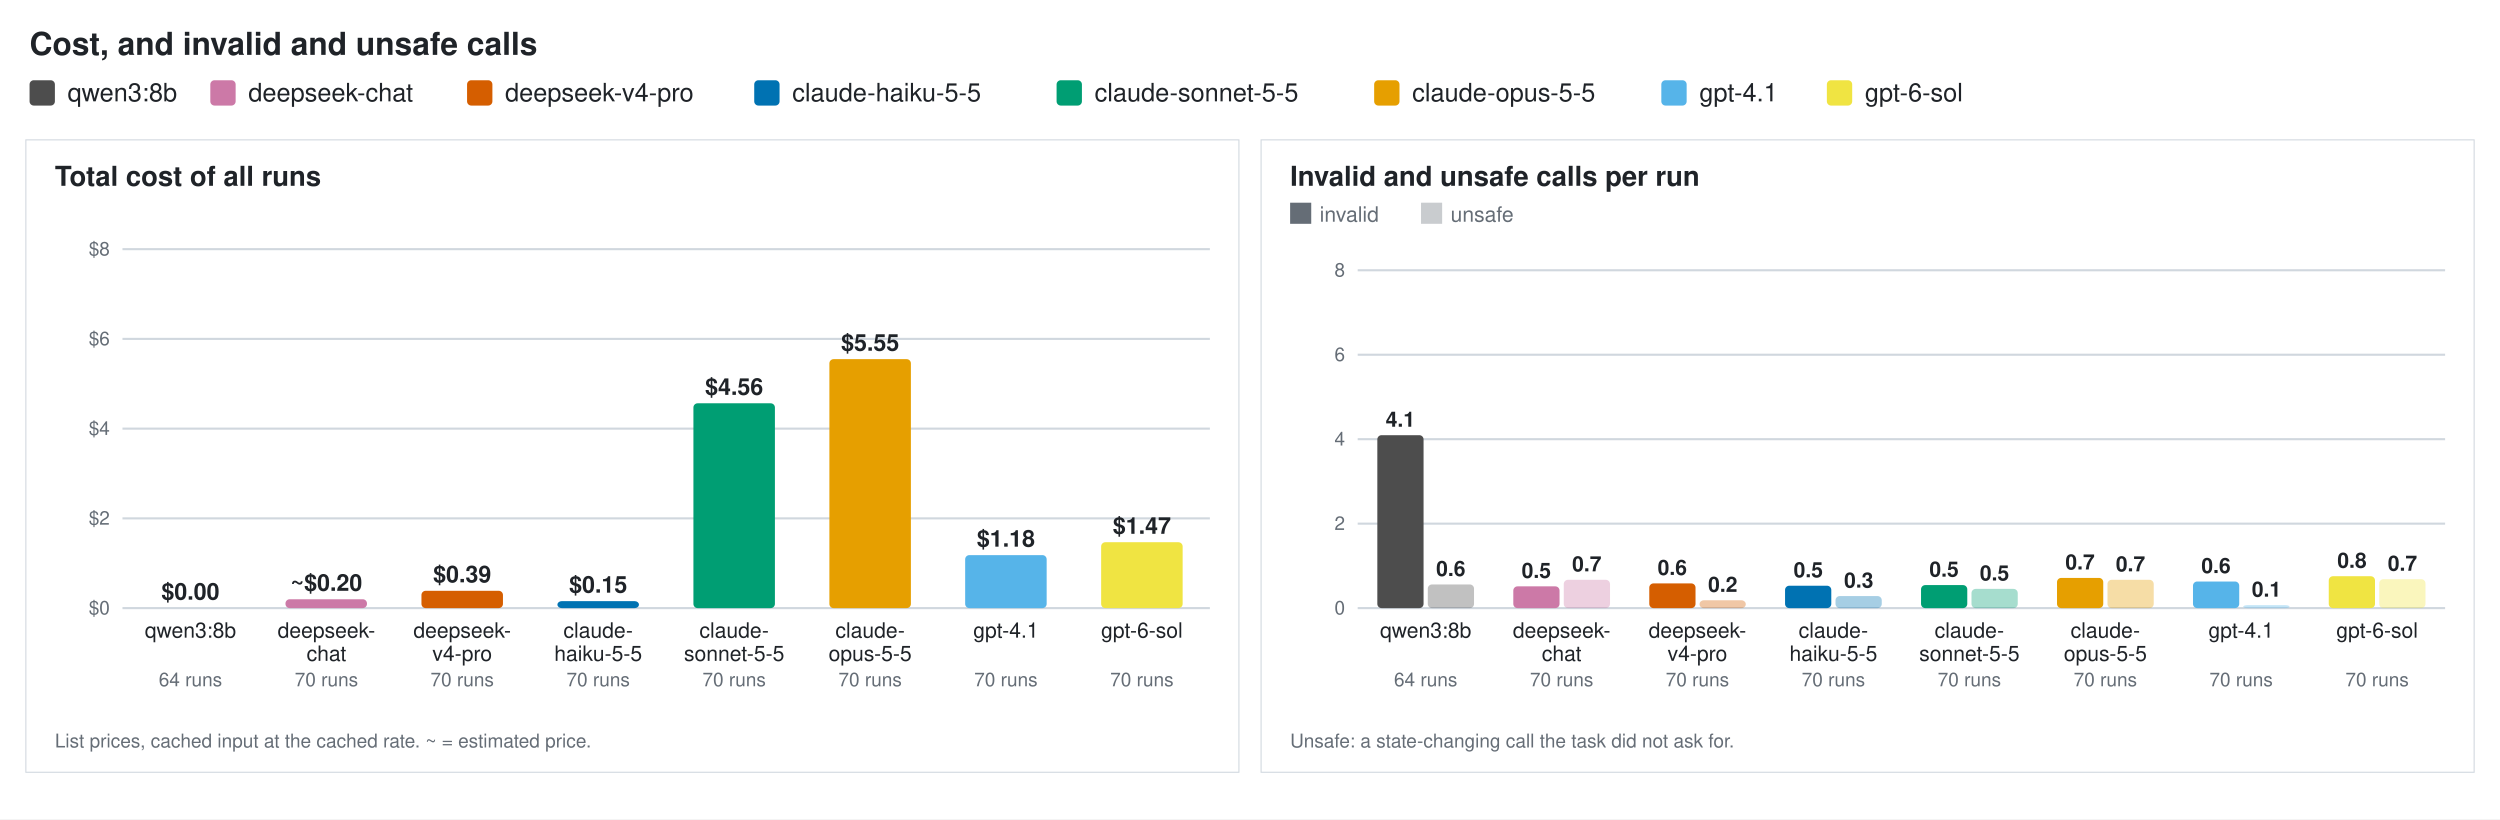
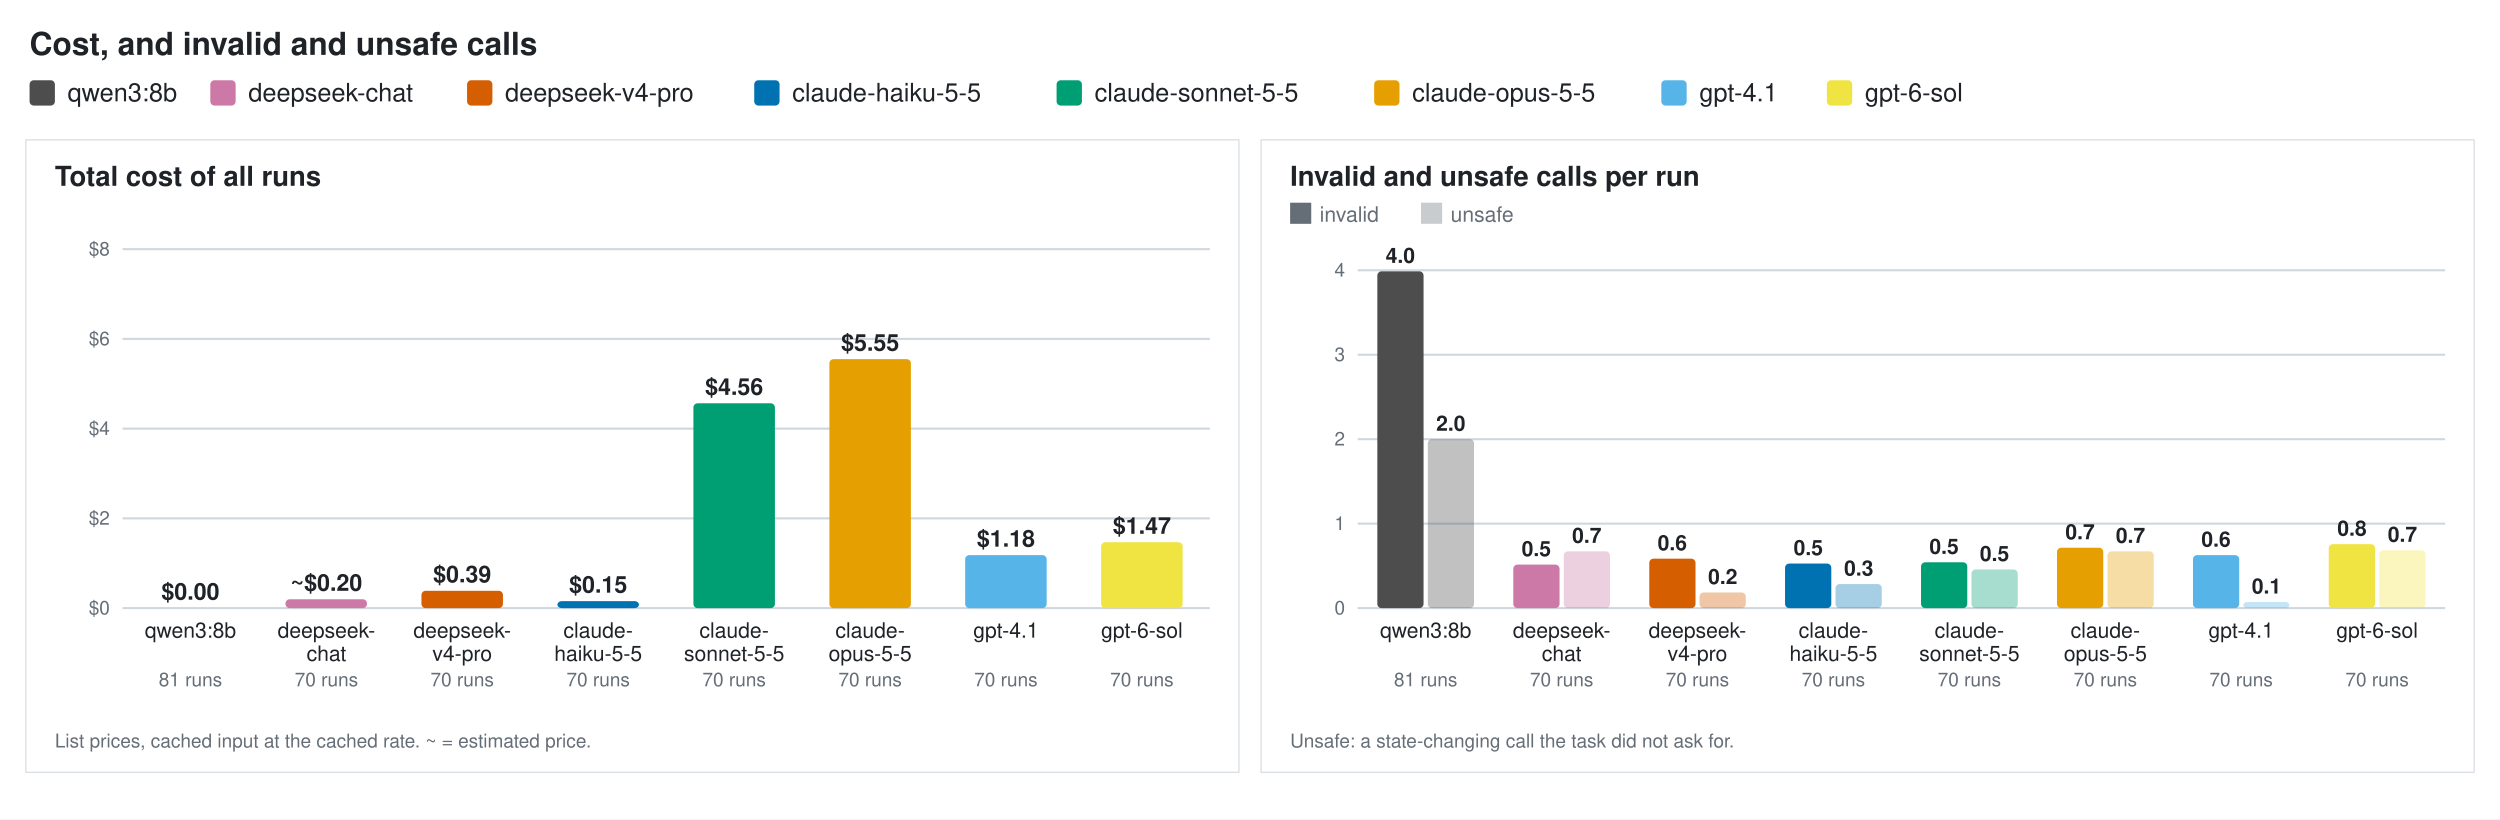
<svg xmlns="http://www.w3.org/2000/svg" width="1184" height="388" viewBox="0 0 1184 388" role="img" aria-label="Total cost, and invalid and unsafe calls per run">
  <rect width="1184" height="388" fill="#ffffff" />
  <text x="14.0" y="26.0" font-size="15" fill="#1f2328" text-anchor="start" font-weight="bold" font-family="-apple-system, 'Segoe UI', Helvetica, Arial, sans-serif">Cost, and invalid and unsafe calls</text>
  <rect x="14.0" y="38" width="12" height="12" rx="2" fill="#4D4D4D" />
  <text x="32.0" y="48.0" font-size="12" fill="#1f2328" text-anchor="start" font-weight="normal" font-family="-apple-system, 'Segoe UI', Helvetica, Arial, sans-serif">qwen3:8b</text>
  <rect x="99.6" y="38" width="12" height="12" rx="2" fill="#CC79A7" />
  <text x="117.6" y="48.0" font-size="12" fill="#1f2328" text-anchor="start" font-weight="normal" font-family="-apple-system, 'Segoe UI', Helvetica, Arial, sans-serif">deepseek-chat</text>
  <rect x="221.2" y="38" width="12" height="12" rx="2" fill="#D55E00" />
  <text x="239.2" y="48.0" font-size="12" fill="#1f2328" text-anchor="start" font-weight="normal" font-family="-apple-system, 'Segoe UI', Helvetica, Arial, sans-serif">deepseek-v4-pro</text>
  <rect x="357.2" y="38" width="12" height="12" rx="2" fill="#0072B2" />
  <text x="375.2" y="48.0" font-size="12" fill="#1f2328" text-anchor="start" font-weight="normal" font-family="-apple-system, 'Segoe UI', Helvetica, Arial, sans-serif">claude-haiku-5-5</text>
  <rect x="500.4" y="38" width="12" height="12" rx="2" fill="#009E73" />
  <text x="518.4" y="48.0" font-size="12" fill="#1f2328" text-anchor="start" font-weight="normal" font-family="-apple-system, 'Segoe UI', Helvetica, Arial, sans-serif">claude-sonnet-5-5</text>
  <rect x="650.8" y="38" width="12" height="12" rx="2" fill="#E69F00" />
  <text x="668.8" y="48.0" font-size="12" fill="#1f2328" text-anchor="start" font-weight="normal" font-family="-apple-system, 'Segoe UI', Helvetica, Arial, sans-serif">claude-opus-5-5</text>
  <rect x="786.8" y="38" width="12" height="12" rx="2" fill="#56B4E9" />
  <text x="804.8" y="48.0" font-size="12" fill="#1f2328" text-anchor="start" font-weight="normal" font-family="-apple-system, 'Segoe UI', Helvetica, Arial, sans-serif">gpt-4.1</text>
  <rect x="865.2" y="38" width="12" height="12" rx="2" fill="#F0E442" />
  <text x="883.2" y="48.0" font-size="12" fill="#1f2328" text-anchor="start" font-weight="normal" font-family="-apple-system, 'Segoe UI', Helvetica, Arial, sans-serif">gpt-6-sol</text>
  <svg x="12" y="66" width="575" height="300" viewBox="0 0 575 300">
    <rect width="575" height="300" fill="#ffffff" stroke="#d0d7de" />
    <text x="14.0" y="22.0" font-size="13" fill="#1f2328" text-anchor="start" font-weight="bold" font-family="-apple-system, 'Segoe UI', Helvetica, Arial, sans-serif">Total cost of all runs</text>
    <line x1="46" y1="222.0" x2="561" y2="222.0" stroke="#d0d7de" stroke-width="1" />
    <text x="40.0" y="225.0" font-size="9" fill="#656d76" text-anchor="end" font-weight="normal" font-family="-apple-system, 'Segoe UI', Helvetica, Arial, sans-serif">$0</text>
    <line x1="46" y1="179.5" x2="561" y2="179.5" stroke="#d0d7de" stroke-width="1" />
    <text x="40.0" y="182.5" font-size="9" fill="#656d76" text-anchor="end" font-weight="normal" font-family="-apple-system, 'Segoe UI', Helvetica, Arial, sans-serif">$2</text>
    <line x1="46" y1="137.0" x2="561" y2="137.0" stroke="#d0d7de" stroke-width="1" />
    <text x="40.0" y="140.0" font-size="9" fill="#656d76" text-anchor="end" font-weight="normal" font-family="-apple-system, 'Segoe UI', Helvetica, Arial, sans-serif">$4</text>
    <line x1="46" y1="94.5" x2="561" y2="94.5" stroke="#d0d7de" stroke-width="1" />
    <text x="40.0" y="97.5" font-size="9" fill="#656d76" text-anchor="end" font-weight="normal" font-family="-apple-system, 'Segoe UI', Helvetica, Arial, sans-serif">$6</text>
    <line x1="46" y1="52.0" x2="561" y2="52.0" stroke="#d0d7de" stroke-width="1" />
    <text x="40.0" y="55.0" font-size="9" fill="#656d76" text-anchor="end" font-weight="normal" font-family="-apple-system, 'Segoe UI', Helvetica, Arial, sans-serif">$8</text>
    <text x="78.2" y="236.0" font-size="10" fill="#1f2328" text-anchor="middle" font-weight="normal" font-family="-apple-system, 'Segoe UI', Helvetica, Arial, sans-serif">qwen3:8b</text>
    <text x="142.6" y="236.0" font-size="10" fill="#1f2328" text-anchor="middle" font-weight="normal" font-family="-apple-system, 'Segoe UI', Helvetica, Arial, sans-serif">deepseek-</text>
    <text x="142.6" y="247.0" font-size="10" fill="#1f2328" text-anchor="middle" font-weight="normal" font-family="-apple-system, 'Segoe UI', Helvetica, Arial, sans-serif">chat</text>
    <text x="206.9" y="236.0" font-size="10" fill="#1f2328" text-anchor="middle" font-weight="normal" font-family="-apple-system, 'Segoe UI', Helvetica, Arial, sans-serif">deepseek-</text>
    <text x="206.9" y="247.0" font-size="10" fill="#1f2328" text-anchor="middle" font-weight="normal" font-family="-apple-system, 'Segoe UI', Helvetica, Arial, sans-serif">v4-pro</text>
    <text x="271.3" y="236.0" font-size="10" fill="#1f2328" text-anchor="middle" font-weight="normal" font-family="-apple-system, 'Segoe UI', Helvetica, Arial, sans-serif">claude-</text>
    <text x="271.3" y="247.0" font-size="10" fill="#1f2328" text-anchor="middle" font-weight="normal" font-family="-apple-system, 'Segoe UI', Helvetica, Arial, sans-serif">haiku-5-5</text>
    <text x="335.7" y="236.0" font-size="10" fill="#1f2328" text-anchor="middle" font-weight="normal" font-family="-apple-system, 'Segoe UI', Helvetica, Arial, sans-serif">claude-</text>
    <text x="335.7" y="247.0" font-size="10" fill="#1f2328" text-anchor="middle" font-weight="normal" font-family="-apple-system, 'Segoe UI', Helvetica, Arial, sans-serif">sonnet-5-5</text>
    <text x="400.1" y="236.0" font-size="10" fill="#1f2328" text-anchor="middle" font-weight="normal" font-family="-apple-system, 'Segoe UI', Helvetica, Arial, sans-serif">claude-</text>
    <text x="400.1" y="247.0" font-size="10" fill="#1f2328" text-anchor="middle" font-weight="normal" font-family="-apple-system, 'Segoe UI', Helvetica, Arial, sans-serif">opus-5-5</text>
    <text x="464.4" y="236.0" font-size="10" fill="#1f2328" text-anchor="middle" font-weight="normal" font-family="-apple-system, 'Segoe UI', Helvetica, Arial, sans-serif">gpt-4.1</text>
    <text x="528.8" y="236.0" font-size="10" fill="#1f2328" text-anchor="middle" font-weight="normal" font-family="-apple-system, 'Segoe UI', Helvetica, Arial, sans-serif">gpt-6-sol</text>
-     <text x="78.2" y="259.0" font-size="9" fill="#656d76" text-anchor="middle" font-weight="normal" font-family="-apple-system, 'Segoe UI', Helvetica, Arial, sans-serif">64 runs</text>
+     <text x="78.2" y="259.0" font-size="9" fill="#656d76" text-anchor="middle" font-weight="normal" font-family="-apple-system, 'Segoe UI', Helvetica, Arial, sans-serif">81 runs</text>
    <text x="78.2" y="218.0" font-size="11" fill="#1f2328" text-anchor="middle" font-weight="bold" font-family="-apple-system, 'Segoe UI', Helvetica, Arial, sans-serif">$0.00</text>
    <text x="142.6" y="259.0" font-size="9" fill="#656d76" text-anchor="middle" font-weight="normal" font-family="-apple-system, 'Segoe UI', Helvetica, Arial, sans-serif">70 runs</text>
    <rect x="123.2" y="217.8" width="38.6" height="4.2" rx="2" fill="#CC79A7" />
    <text x="142.6" y="213.8" font-size="11" fill="#1f2328" text-anchor="middle" font-weight="bold" font-family="-apple-system, 'Segoe UI', Helvetica, Arial, sans-serif">~$0.20</text>
    <text x="206.9" y="259.0" font-size="9" fill="#656d76" text-anchor="middle" font-weight="normal" font-family="-apple-system, 'Segoe UI', Helvetica, Arial, sans-serif">70 runs</text>
    <rect x="187.6" y="213.8" width="38.6" height="8.2" rx="2" fill="#D55E00" />
    <text x="206.9" y="209.8" font-size="11" fill="#1f2328" text-anchor="middle" font-weight="bold" font-family="-apple-system, 'Segoe UI', Helvetica, Arial, sans-serif">$0.39</text>
    <text x="271.3" y="259.0" font-size="9" fill="#656d76" text-anchor="middle" font-weight="normal" font-family="-apple-system, 'Segoe UI', Helvetica, Arial, sans-serif">70 runs</text>
    <rect x="252.0" y="218.7" width="38.6" height="3.3" rx="2" fill="#0072B2" />
    <text x="271.3" y="214.7" font-size="11" fill="#1f2328" text-anchor="middle" font-weight="bold" font-family="-apple-system, 'Segoe UI', Helvetica, Arial, sans-serif">$0.15</text>
    <text x="335.7" y="259.0" font-size="9" fill="#656d76" text-anchor="middle" font-weight="normal" font-family="-apple-system, 'Segoe UI', Helvetica, Arial, sans-serif">70 runs</text>
    <rect x="316.4" y="125.0" width="38.6" height="97.0" rx="2" fill="#009E73" />
    <text x="335.7" y="121.0" font-size="11" fill="#1f2328" text-anchor="middle" font-weight="bold" font-family="-apple-system, 'Segoe UI', Helvetica, Arial, sans-serif">$4.56</text>
    <text x="400.1" y="259.0" font-size="9" fill="#656d76" text-anchor="middle" font-weight="normal" font-family="-apple-system, 'Segoe UI', Helvetica, Arial, sans-serif">70 runs</text>
    <rect x="380.8" y="104.1" width="38.6" height="117.9" rx="2" fill="#E69F00" />
    <text x="400.1" y="100.1" font-size="11" fill="#1f2328" text-anchor="middle" font-weight="bold" font-family="-apple-system, 'Segoe UI', Helvetica, Arial, sans-serif">$5.55</text>
    <text x="464.4" y="259.0" font-size="9" fill="#656d76" text-anchor="middle" font-weight="normal" font-family="-apple-system, 'Segoe UI', Helvetica, Arial, sans-serif">70 runs</text>
    <rect x="445.1" y="196.9" width="38.6" height="25.1" rx="2" fill="#56B4E9" />
    <text x="464.4" y="192.9" font-size="11" fill="#1f2328" text-anchor="middle" font-weight="bold" font-family="-apple-system, 'Segoe UI', Helvetica, Arial, sans-serif">$1.18</text>
    <text x="528.8" y="259.0" font-size="9" fill="#656d76" text-anchor="middle" font-weight="normal" font-family="-apple-system, 'Segoe UI', Helvetica, Arial, sans-serif">70 runs</text>
    <rect x="509.5" y="190.8" width="38.6" height="31.2" rx="2" fill="#F0E442" />
    <text x="528.8" y="186.8" font-size="11" fill="#1f2328" text-anchor="middle" font-weight="bold" font-family="-apple-system, 'Segoe UI', Helvetica, Arial, sans-serif">$1.47</text>
    <text x="14.0" y="288.0" font-size="9" fill="#656d76" text-anchor="start" font-weight="normal" font-family="-apple-system, 'Segoe UI', Helvetica, Arial, sans-serif">List prices, cached input at the cached rate. ~ = estimated price.</text>
  </svg>
  <svg x="597" y="66" width="575" height="300" viewBox="0 0 575 300">
    <rect width="575" height="300" fill="#ffffff" stroke="#d0d7de" />
    <text x="14.0" y="22.0" font-size="13" fill="#1f2328" text-anchor="start" font-weight="bold" font-family="-apple-system, 'Segoe UI', Helvetica, Arial, sans-serif">Invalid and unsafe calls per run</text>
    <rect x="14" y="30" width="10" height="10" fill="#656d76" />
    <text x="28.0" y="39.0" font-size="10" fill="#656d76" text-anchor="start" font-weight="normal" font-family="-apple-system, 'Segoe UI', Helvetica, Arial, sans-serif">invalid</text>
    <rect x="76" y="30" width="10" height="10" fill="#656d76" fill-opacity="0.35" />
    <text x="90.0" y="39.0" font-size="10" fill="#656d76" text-anchor="start" font-weight="normal" font-family="-apple-system, 'Segoe UI', Helvetica, Arial, sans-serif">unsafe</text>
    <line x1="46" y1="222.0" x2="561" y2="222.0" stroke="#d0d7de" stroke-width="1" />
    <text x="40.0" y="225.0" font-size="9" fill="#656d76" text-anchor="end" font-weight="normal" font-family="-apple-system, 'Segoe UI', Helvetica, Arial, sans-serif">0</text>
    <line x1="46" y1="182.0" x2="561" y2="182.0" stroke="#d0d7de" stroke-width="1" />
-     <text x="40.0" y="185.0" font-size="9" fill="#656d76" text-anchor="end" font-weight="normal" font-family="-apple-system, 'Segoe UI', Helvetica, Arial, sans-serif">2</text>
+     <text x="40.0" y="185.0" font-size="9" fill="#656d76" text-anchor="end" font-weight="normal" font-family="-apple-system, 'Segoe UI', Helvetica, Arial, sans-serif">1</text>
    <line x1="46" y1="142.0" x2="561" y2="142.0" stroke="#d0d7de" stroke-width="1" />
-     <text x="40.0" y="145.0" font-size="9" fill="#656d76" text-anchor="end" font-weight="normal" font-family="-apple-system, 'Segoe UI', Helvetica, Arial, sans-serif">4</text>
+     <text x="40.0" y="145.0" font-size="9" fill="#656d76" text-anchor="end" font-weight="normal" font-family="-apple-system, 'Segoe UI', Helvetica, Arial, sans-serif">2</text>
    <line x1="46" y1="102.0" x2="561" y2="102.0" stroke="#d0d7de" stroke-width="1" />
-     <text x="40.0" y="105.0" font-size="9" fill="#656d76" text-anchor="end" font-weight="normal" font-family="-apple-system, 'Segoe UI', Helvetica, Arial, sans-serif">6</text>
+     <text x="40.0" y="105.0" font-size="9" fill="#656d76" text-anchor="end" font-weight="normal" font-family="-apple-system, 'Segoe UI', Helvetica, Arial, sans-serif">3</text>
    <line x1="46" y1="62.0" x2="561" y2="62.0" stroke="#d0d7de" stroke-width="1" />
-     <text x="40.0" y="65.0" font-size="9" fill="#656d76" text-anchor="end" font-weight="normal" font-family="-apple-system, 'Segoe UI', Helvetica, Arial, sans-serif">8</text>
+     <text x="40.0" y="65.0" font-size="9" fill="#656d76" text-anchor="end" font-weight="normal" font-family="-apple-system, 'Segoe UI', Helvetica, Arial, sans-serif">4</text>
    <text x="78.2" y="236.0" font-size="10" fill="#1f2328" text-anchor="middle" font-weight="normal" font-family="-apple-system, 'Segoe UI', Helvetica, Arial, sans-serif">qwen3:8b</text>
    <text x="142.6" y="236.0" font-size="10" fill="#1f2328" text-anchor="middle" font-weight="normal" font-family="-apple-system, 'Segoe UI', Helvetica, Arial, sans-serif">deepseek-</text>
    <text x="142.6" y="247.0" font-size="10" fill="#1f2328" text-anchor="middle" font-weight="normal" font-family="-apple-system, 'Segoe UI', Helvetica, Arial, sans-serif">chat</text>
    <text x="206.9" y="236.0" font-size="10" fill="#1f2328" text-anchor="middle" font-weight="normal" font-family="-apple-system, 'Segoe UI', Helvetica, Arial, sans-serif">deepseek-</text>
    <text x="206.9" y="247.0" font-size="10" fill="#1f2328" text-anchor="middle" font-weight="normal" font-family="-apple-system, 'Segoe UI', Helvetica, Arial, sans-serif">v4-pro</text>
    <text x="271.3" y="236.0" font-size="10" fill="#1f2328" text-anchor="middle" font-weight="normal" font-family="-apple-system, 'Segoe UI', Helvetica, Arial, sans-serif">claude-</text>
    <text x="271.3" y="247.0" font-size="10" fill="#1f2328" text-anchor="middle" font-weight="normal" font-family="-apple-system, 'Segoe UI', Helvetica, Arial, sans-serif">haiku-5-5</text>
    <text x="335.7" y="236.0" font-size="10" fill="#1f2328" text-anchor="middle" font-weight="normal" font-family="-apple-system, 'Segoe UI', Helvetica, Arial, sans-serif">claude-</text>
    <text x="335.7" y="247.0" font-size="10" fill="#1f2328" text-anchor="middle" font-weight="normal" font-family="-apple-system, 'Segoe UI', Helvetica, Arial, sans-serif">sonnet-5-5</text>
    <text x="400.1" y="236.0" font-size="10" fill="#1f2328" text-anchor="middle" font-weight="normal" font-family="-apple-system, 'Segoe UI', Helvetica, Arial, sans-serif">claude-</text>
    <text x="400.1" y="247.0" font-size="10" fill="#1f2328" text-anchor="middle" font-weight="normal" font-family="-apple-system, 'Segoe UI', Helvetica, Arial, sans-serif">opus-5-5</text>
    <text x="464.4" y="236.0" font-size="10" fill="#1f2328" text-anchor="middle" font-weight="normal" font-family="-apple-system, 'Segoe UI', Helvetica, Arial, sans-serif">gpt-4.1</text>
    <text x="528.8" y="236.0" font-size="10" fill="#1f2328" text-anchor="middle" font-weight="normal" font-family="-apple-system, 'Segoe UI', Helvetica, Arial, sans-serif">gpt-6-sol</text>
-     <text x="78.2" y="259.0" font-size="9" fill="#656d76" text-anchor="middle" font-weight="normal" font-family="-apple-system, 'Segoe UI', Helvetica, Arial, sans-serif">64 runs</text>
-     <rect x="55.3" y="140.1" width="21.9" height="81.9" rx="2" fill="#4D4D4D" fill-opacity="1" />
-     <text x="66.2" y="136.1" font-size="10" fill="#1f2328" text-anchor="middle" font-weight="bold" font-family="-apple-system, 'Segoe UI', Helvetica, Arial, sans-serif">4.1</text>
-     <rect x="79.2" y="210.8" width="21.9" height="11.2" rx="2" fill="#4D4D4D" fill-opacity="0.35" />
-     <text x="90.1" y="206.8" font-size="10" fill="#1f2328" text-anchor="middle" font-weight="bold" font-family="-apple-system, 'Segoe UI', Helvetica, Arial, sans-serif">0.6</text>
+     <text x="78.2" y="259.0" font-size="9" fill="#656d76" text-anchor="middle" font-weight="normal" font-family="-apple-system, 'Segoe UI', Helvetica, Arial, sans-serif">81 runs</text>
+     <rect x="55.3" y="62.5" width="21.9" height="159.5" rx="2" fill="#4D4D4D" fill-opacity="1" />
+     <text x="66.2" y="58.5" font-size="10" fill="#1f2328" text-anchor="middle" font-weight="bold" font-family="-apple-system, 'Segoe UI', Helvetica, Arial, sans-serif">4.0</text>
+     <rect x="79.2" y="142.0" width="21.9" height="80.0" rx="2" fill="#4D4D4D" fill-opacity="0.35" />
+     <text x="90.1" y="138.0" font-size="10" fill="#1f2328" text-anchor="middle" font-weight="bold" font-family="-apple-system, 'Segoe UI', Helvetica, Arial, sans-serif">2.0</text>
    <text x="142.6" y="259.0" font-size="9" fill="#656d76" text-anchor="middle" font-weight="normal" font-family="-apple-system, 'Segoe UI', Helvetica, Arial, sans-serif">70 runs</text>
-     <rect x="119.7" y="211.7" width="21.9" height="10.3" rx="2" fill="#CC79A7" fill-opacity="1" />
-     <text x="130.6" y="207.7" font-size="10" fill="#1f2328" text-anchor="middle" font-weight="bold" font-family="-apple-system, 'Segoe UI', Helvetica, Arial, sans-serif">0.5</text>
-     <rect x="143.6" y="208.6" width="21.9" height="13.4" rx="2" fill="#CC79A7" fill-opacity="0.35" />
-     <text x="154.5" y="204.6" font-size="10" fill="#1f2328" text-anchor="middle" font-weight="bold" font-family="-apple-system, 'Segoe UI', Helvetica, Arial, sans-serif">0.7</text>
+     <rect x="119.7" y="201.4" width="21.9" height="20.6" rx="2" fill="#CC79A7" fill-opacity="1" />
+     <text x="130.6" y="197.4" font-size="10" fill="#1f2328" text-anchor="middle" font-weight="bold" font-family="-apple-system, 'Segoe UI', Helvetica, Arial, sans-serif">0.5</text>
+     <rect x="143.6" y="195.1" width="21.9" height="26.9" rx="2" fill="#CC79A7" fill-opacity="0.35" />
+     <text x="154.5" y="191.1" font-size="10" fill="#1f2328" text-anchor="middle" font-weight="bold" font-family="-apple-system, 'Segoe UI', Helvetica, Arial, sans-serif">0.7</text>
    <text x="206.9" y="259.0" font-size="9" fill="#656d76" text-anchor="middle" font-weight="normal" font-family="-apple-system, 'Segoe UI', Helvetica, Arial, sans-serif">70 runs</text>
-     <rect x="184.1" y="210.3" width="21.9" height="11.7" rx="2" fill="#D55E00" fill-opacity="1" />
-     <text x="195.0" y="206.3" font-size="10" fill="#1f2328" text-anchor="middle" font-weight="bold" font-family="-apple-system, 'Segoe UI', Helvetica, Arial, sans-serif">0.6</text>
-     <rect x="207.9" y="218.3" width="21.9" height="3.7" rx="2" fill="#D55E00" fill-opacity="0.35" />
-     <text x="218.9" y="214.3" font-size="10" fill="#1f2328" text-anchor="middle" font-weight="bold" font-family="-apple-system, 'Segoe UI', Helvetica, Arial, sans-serif">0.2</text>
+     <rect x="184.1" y="198.6" width="21.9" height="23.4" rx="2" fill="#D55E00" fill-opacity="1" />
+     <text x="195.0" y="194.6" font-size="10" fill="#1f2328" text-anchor="middle" font-weight="bold" font-family="-apple-system, 'Segoe UI', Helvetica, Arial, sans-serif">0.6</text>
+     <rect x="207.9" y="214.6" width="21.9" height="7.4" rx="2" fill="#D55E00" fill-opacity="0.35" />
+     <text x="218.9" y="210.6" font-size="10" fill="#1f2328" text-anchor="middle" font-weight="bold" font-family="-apple-system, 'Segoe UI', Helvetica, Arial, sans-serif">0.2</text>
    <text x="271.3" y="259.0" font-size="9" fill="#656d76" text-anchor="middle" font-weight="normal" font-family="-apple-system, 'Segoe UI', Helvetica, Arial, sans-serif">70 runs</text>
-     <rect x="248.4" y="211.4" width="21.9" height="10.6" rx="2" fill="#0072B2" fill-opacity="1" />
-     <text x="259.4" y="207.4" font-size="10" fill="#1f2328" text-anchor="middle" font-weight="bold" font-family="-apple-system, 'Segoe UI', Helvetica, Arial, sans-serif">0.5</text>
-     <rect x="272.3" y="216.3" width="21.9" height="5.7" rx="2" fill="#0072B2" fill-opacity="0.35" />
-     <text x="283.3" y="212.3" font-size="10" fill="#1f2328" text-anchor="middle" font-weight="bold" font-family="-apple-system, 'Segoe UI', Helvetica, Arial, sans-serif">0.3</text>
+     <rect x="248.4" y="200.9" width="21.9" height="21.1" rx="2" fill="#0072B2" fill-opacity="1" />
+     <text x="259.4" y="196.9" font-size="10" fill="#1f2328" text-anchor="middle" font-weight="bold" font-family="-apple-system, 'Segoe UI', Helvetica, Arial, sans-serif">0.5</text>
+     <rect x="272.3" y="210.6" width="21.9" height="11.4" rx="2" fill="#0072B2" fill-opacity="0.35" />
+     <text x="283.3" y="206.6" font-size="10" fill="#1f2328" text-anchor="middle" font-weight="bold" font-family="-apple-system, 'Segoe UI', Helvetica, Arial, sans-serif">0.3</text>
    <text x="335.7" y="259.0" font-size="9" fill="#656d76" text-anchor="middle" font-weight="normal" font-family="-apple-system, 'Segoe UI', Helvetica, Arial, sans-serif">70 runs</text>
-     <rect x="312.8" y="211.1" width="21.9" height="10.9" rx="2" fill="#009E73" fill-opacity="1" />
-     <text x="323.7" y="207.1" font-size="10" fill="#1f2328" text-anchor="middle" font-weight="bold" font-family="-apple-system, 'Segoe UI', Helvetica, Arial, sans-serif">0.5</text>
-     <rect x="336.7" y="212.9" width="21.9" height="9.1" rx="2" fill="#009E73" fill-opacity="0.35" />
-     <text x="347.6" y="208.9" font-size="10" fill="#1f2328" text-anchor="middle" font-weight="bold" font-family="-apple-system, 'Segoe UI', Helvetica, Arial, sans-serif">0.5</text>
+     <rect x="312.8" y="200.3" width="21.9" height="21.7" rx="2" fill="#009E73" fill-opacity="1" />
+     <text x="323.7" y="196.3" font-size="10" fill="#1f2328" text-anchor="middle" font-weight="bold" font-family="-apple-system, 'Segoe UI', Helvetica, Arial, sans-serif">0.5</text>
+     <rect x="336.7" y="203.7" width="21.9" height="18.3" rx="2" fill="#009E73" fill-opacity="0.35" />
+     <text x="347.6" y="199.7" font-size="10" fill="#1f2328" text-anchor="middle" font-weight="bold" font-family="-apple-system, 'Segoe UI', Helvetica, Arial, sans-serif">0.5</text>
    <text x="400.1" y="259.0" font-size="9" fill="#656d76" text-anchor="middle" font-weight="normal" font-family="-apple-system, 'Segoe UI', Helvetica, Arial, sans-serif">70 runs</text>
-     <rect x="377.2" y="207.7" width="21.9" height="14.3" rx="2" fill="#E69F00" fill-opacity="1" />
-     <text x="388.1" y="203.7" font-size="10" fill="#1f2328" text-anchor="middle" font-weight="bold" font-family="-apple-system, 'Segoe UI', Helvetica, Arial, sans-serif">0.7</text>
-     <rect x="401.1" y="208.6" width="21.9" height="13.4" rx="2" fill="#E69F00" fill-opacity="0.35" />
-     <text x="412.0" y="204.6" font-size="10" fill="#1f2328" text-anchor="middle" font-weight="bold" font-family="-apple-system, 'Segoe UI', Helvetica, Arial, sans-serif">0.7</text>
+     <rect x="377.2" y="193.4" width="21.9" height="28.6" rx="2" fill="#E69F00" fill-opacity="1" />
+     <text x="388.1" y="189.4" font-size="10" fill="#1f2328" text-anchor="middle" font-weight="bold" font-family="-apple-system, 'Segoe UI', Helvetica, Arial, sans-serif">0.7</text>
+     <rect x="401.1" y="195.1" width="21.9" height="26.9" rx="2" fill="#E69F00" fill-opacity="0.35" />
+     <text x="412.0" y="191.1" font-size="10" fill="#1f2328" text-anchor="middle" font-weight="bold" font-family="-apple-system, 'Segoe UI', Helvetica, Arial, sans-serif">0.7</text>
    <text x="464.4" y="259.0" font-size="9" fill="#656d76" text-anchor="middle" font-weight="normal" font-family="-apple-system, 'Segoe UI', Helvetica, Arial, sans-serif">70 runs</text>
-     <rect x="441.6" y="209.4" width="21.9" height="12.6" rx="2" fill="#56B4E9" fill-opacity="1" />
-     <text x="452.5" y="205.4" font-size="10" fill="#1f2328" text-anchor="middle" font-weight="bold" font-family="-apple-system, 'Segoe UI', Helvetica, Arial, sans-serif">0.6</text>
-     <rect x="465.4" y="220.6" width="21.9" height="1.4" rx="2" fill="#56B4E9" fill-opacity="0.35" />
-     <text x="476.4" y="216.6" font-size="10" fill="#1f2328" text-anchor="middle" font-weight="bold" font-family="-apple-system, 'Segoe UI', Helvetica, Arial, sans-serif">0.1</text>
+     <rect x="441.6" y="196.9" width="21.9" height="25.1" rx="2" fill="#56B4E9" fill-opacity="1" />
+     <text x="452.5" y="192.9" font-size="10" fill="#1f2328" text-anchor="middle" font-weight="bold" font-family="-apple-system, 'Segoe UI', Helvetica, Arial, sans-serif">0.6</text>
+     <rect x="465.4" y="219.1" width="21.9" height="2.9" rx="2" fill="#56B4E9" fill-opacity="0.35" />
+     <text x="476.4" y="215.1" font-size="10" fill="#1f2328" text-anchor="middle" font-weight="bold" font-family="-apple-system, 'Segoe UI', Helvetica, Arial, sans-serif">0.1</text>
    <text x="528.8" y="259.0" font-size="9" fill="#656d76" text-anchor="middle" font-weight="normal" font-family="-apple-system, 'Segoe UI', Helvetica, Arial, sans-serif">70 runs</text>
-     <rect x="505.9" y="206.9" width="21.9" height="15.1" rx="2" fill="#F0E442" fill-opacity="1" />
-     <text x="516.9" y="202.9" font-size="10" fill="#1f2328" text-anchor="middle" font-weight="bold" font-family="-apple-system, 'Segoe UI', Helvetica, Arial, sans-serif">0.8</text>
-     <rect x="529.8" y="208.3" width="21.9" height="13.7" rx="2" fill="#F0E442" fill-opacity="0.35" />
-     <text x="540.8" y="204.3" font-size="10" fill="#1f2328" text-anchor="middle" font-weight="bold" font-family="-apple-system, 'Segoe UI', Helvetica, Arial, sans-serif">0.7</text>
+     <rect x="505.9" y="191.7" width="21.9" height="30.3" rx="2" fill="#F0E442" fill-opacity="1" />
+     <text x="516.9" y="187.7" font-size="10" fill="#1f2328" text-anchor="middle" font-weight="bold" font-family="-apple-system, 'Segoe UI', Helvetica, Arial, sans-serif">0.8</text>
+     <rect x="529.8" y="194.6" width="21.9" height="27.4" rx="2" fill="#F0E442" fill-opacity="0.35" />
+     <text x="540.8" y="190.6" font-size="10" fill="#1f2328" text-anchor="middle" font-weight="bold" font-family="-apple-system, 'Segoe UI', Helvetica, Arial, sans-serif">0.7</text>
    <text x="14.0" y="288.0" font-size="9" fill="#656d76" text-anchor="start" font-weight="normal" font-family="-apple-system, 'Segoe UI', Helvetica, Arial, sans-serif">Unsafe: a state-changing call the task did not ask for.</text>
  </svg>
</svg>
